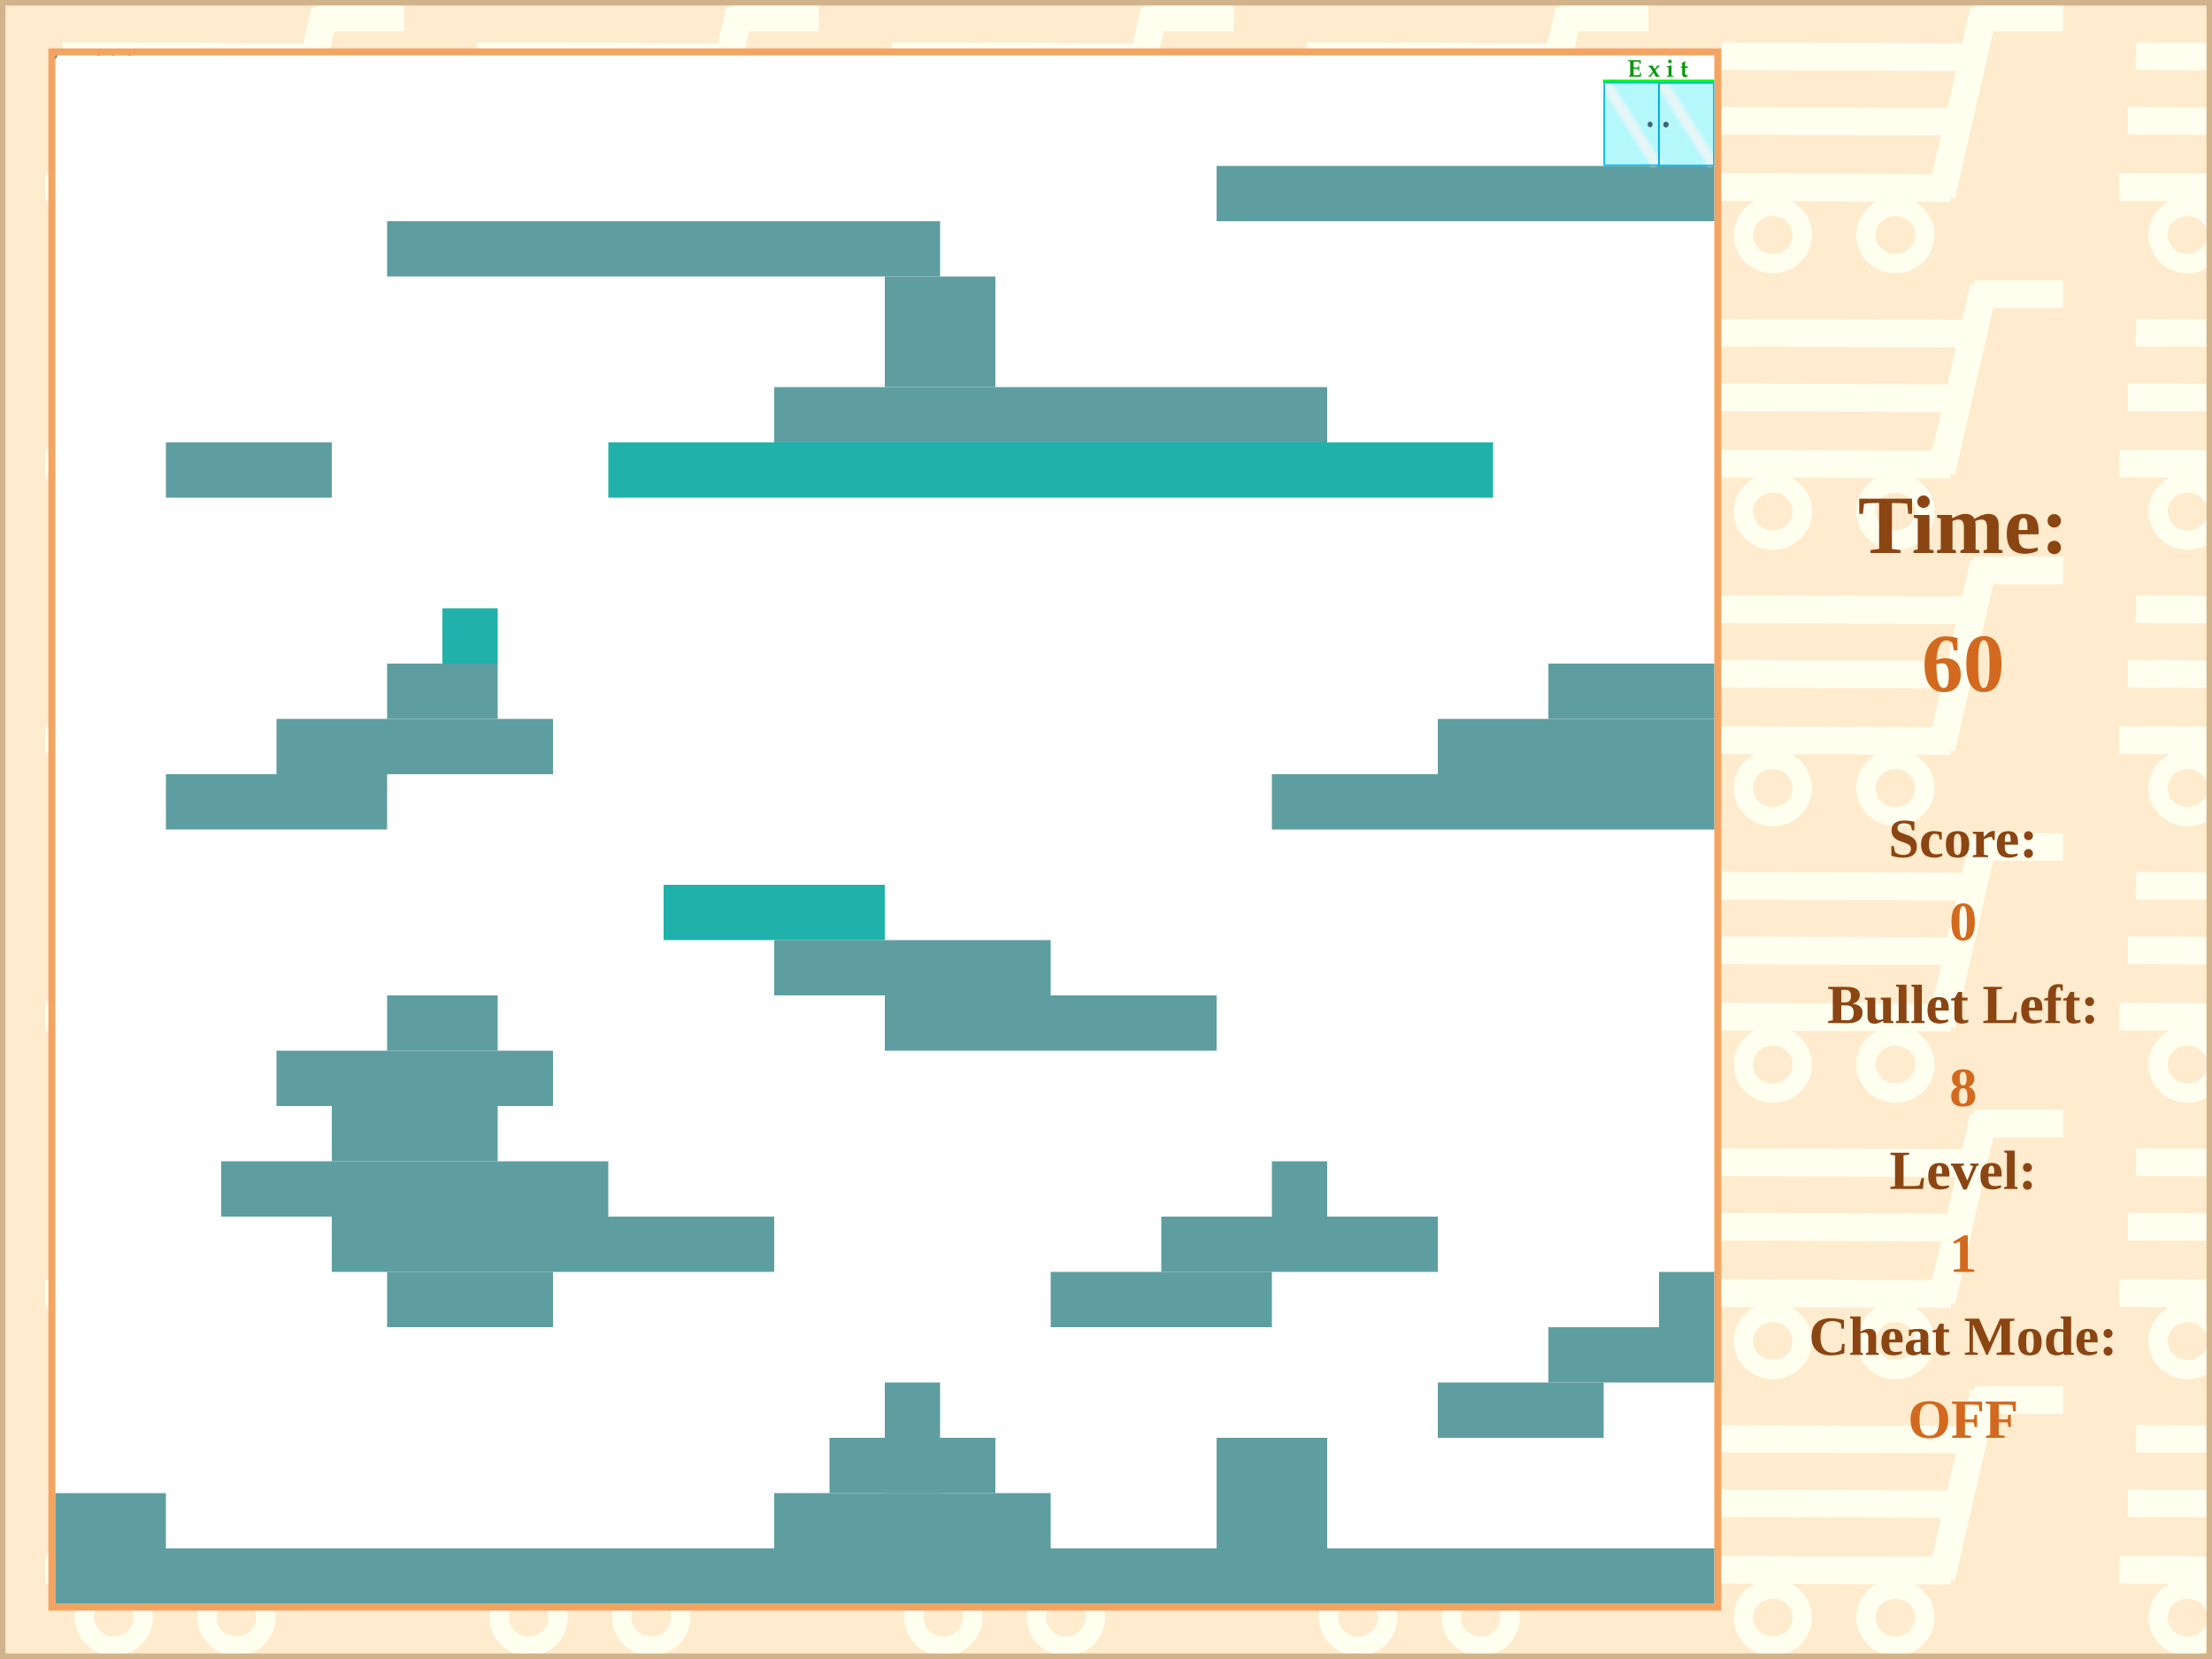
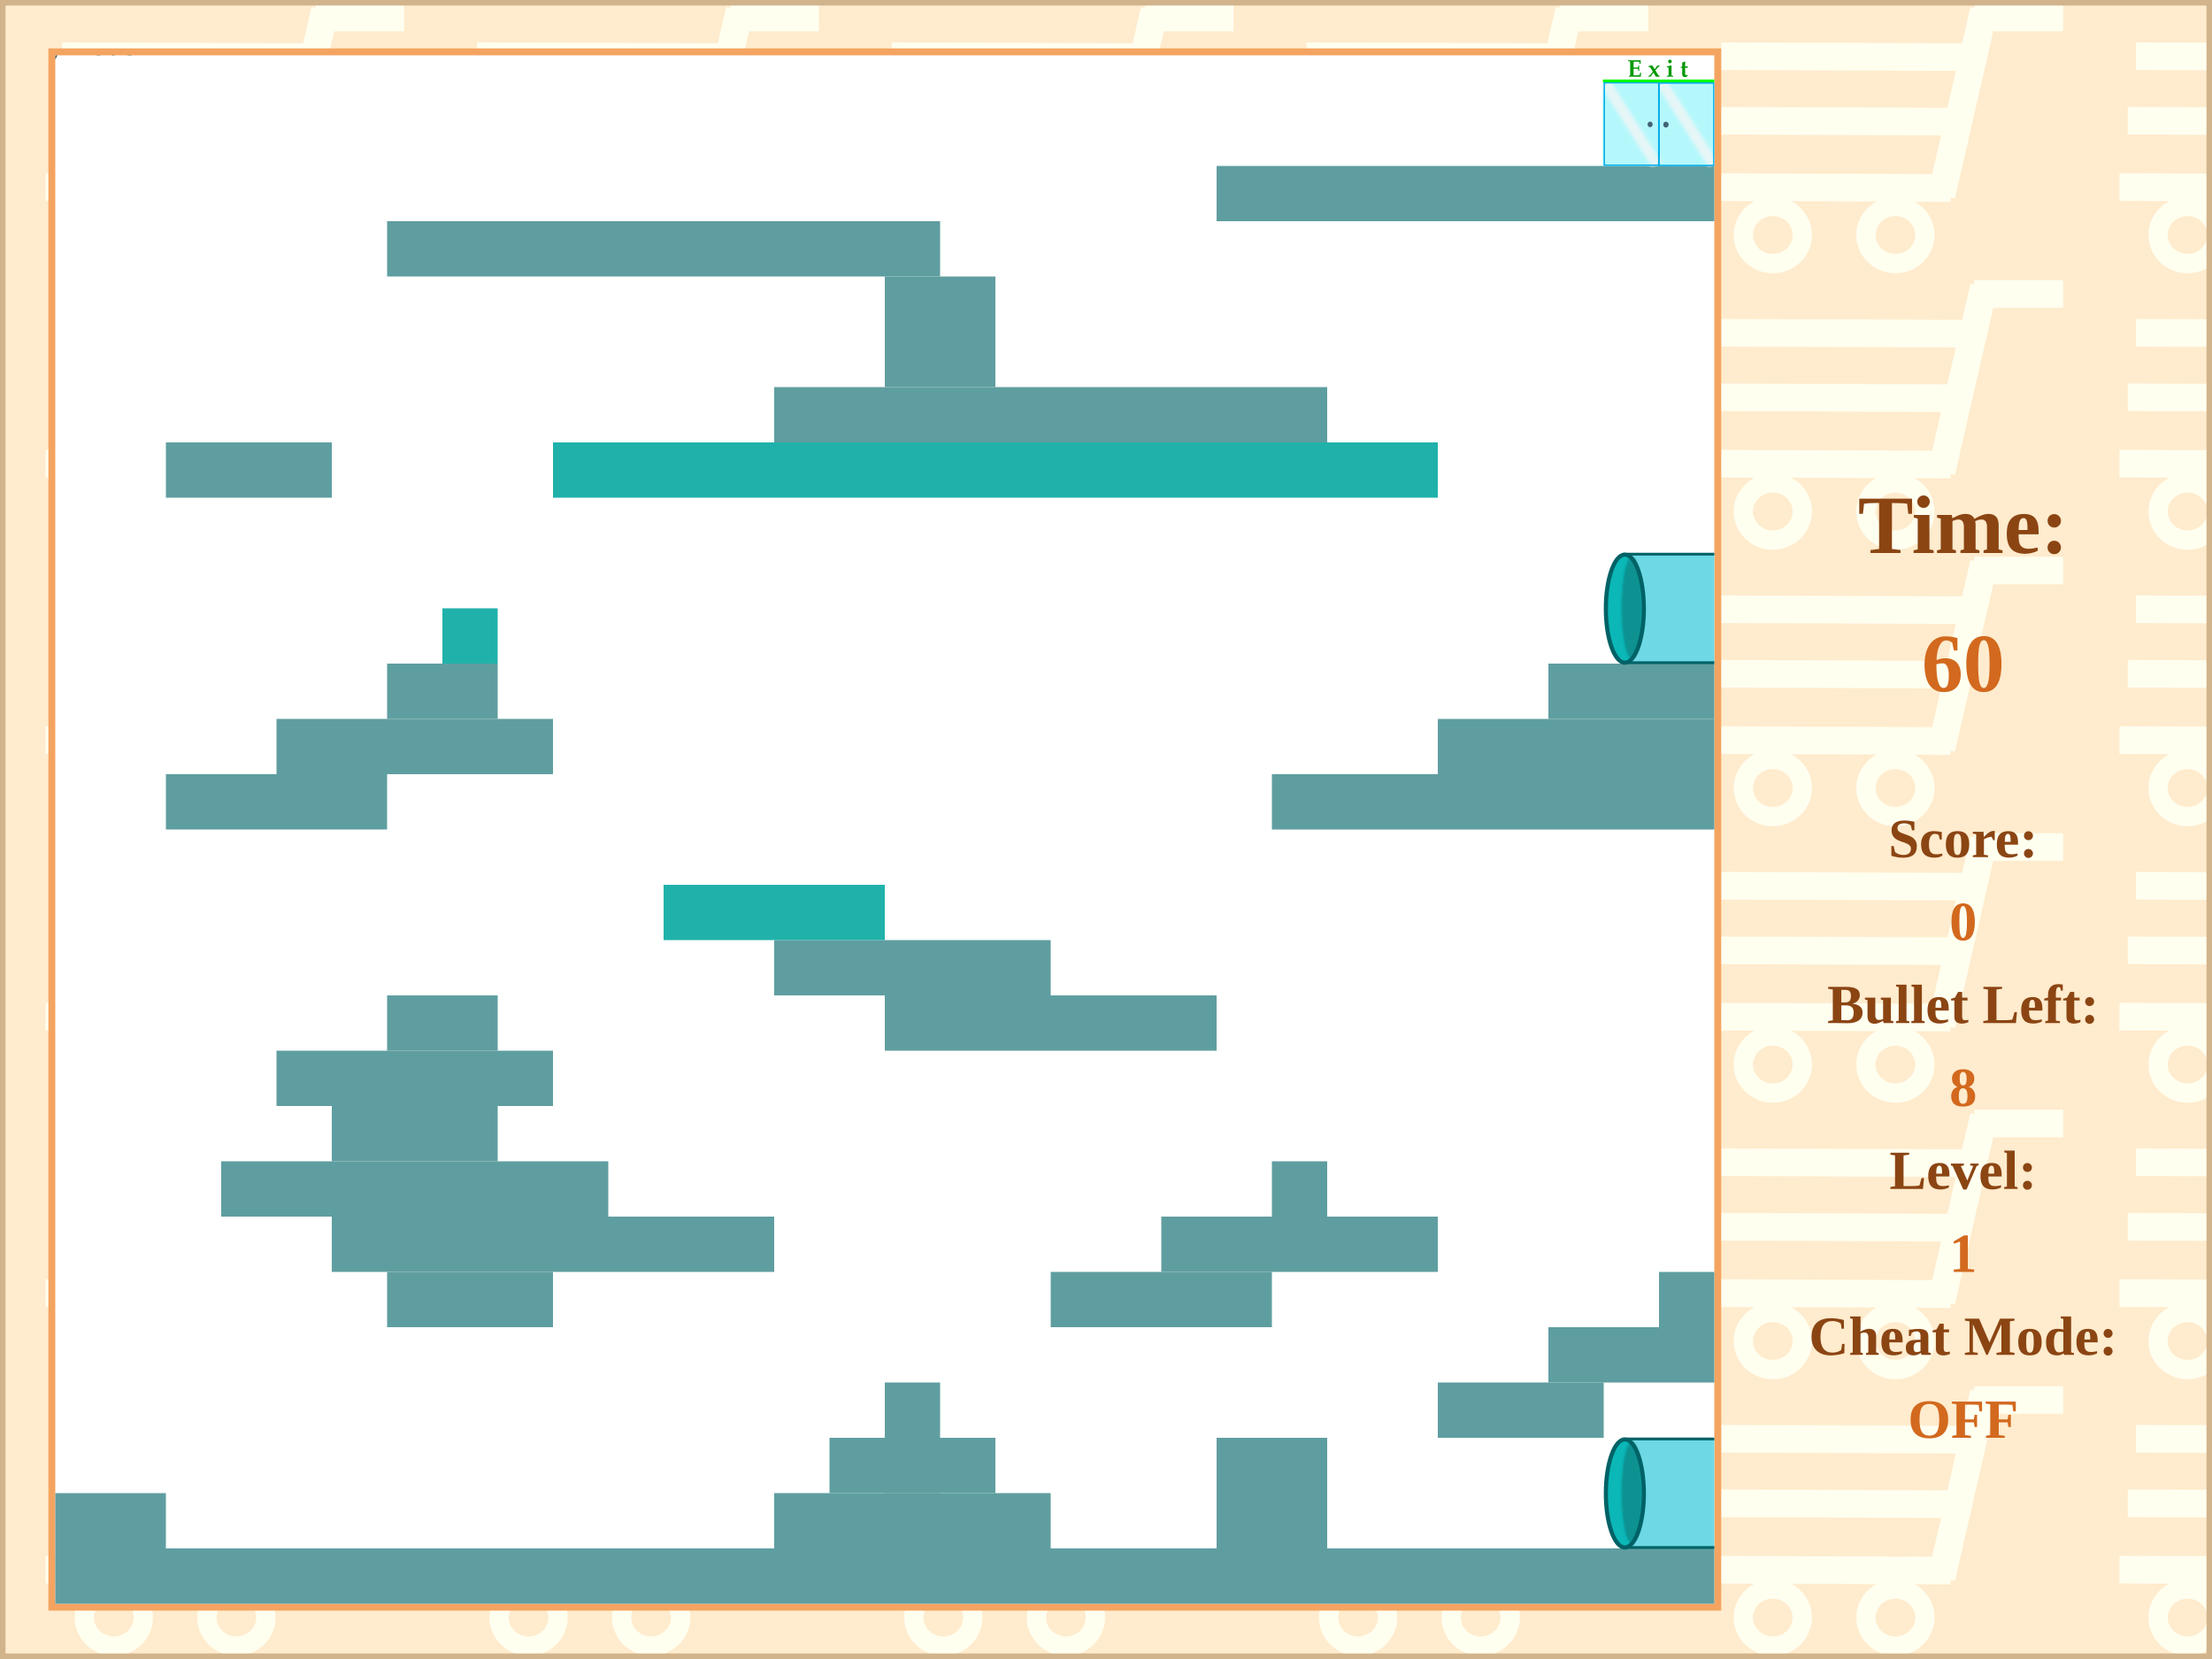
- <svg xmlns="http://www.w3.org/2000/svg" xmlns:ns1="http://www.adobe.com/svg10-extensions" width="800px" height="600px" ns1:timeline="independent">
+ <svg xmlns="http://www.w3.org/2000/svg" xmlns:ns1="http://www.adobe.com/svg10-extensions" xmlns:xlink="http://www.w3.org/1999/xlink" width="800px" height="600px" ns1:timeline="independent">
  <defs>
    <clipPath id="gameareaclip">
      <rect x="20" y="20" width="600" height="560" />
    </clipPath>
    <pattern id="background_pattern" x="0" y="0" width="150" height="100" patternUnits="userSpaceOnUse">
      <rect id="svg_11" height="97.999" width="149.665" y="0" x="0.167" stroke-width="5" stroke="#ffebcd" fill="#ffebcd" />
      <line fill-opacity="0" stroke="#fffff0" stroke-linecap="undefined" stroke-linejoin="undefined" id="svg_2" y2="6.334" x2="146.166" y1="6.334" x1="114" stroke-width="10" fill="none" />
      <line fill-opacity="0" stroke-linecap="undefined" stroke-linejoin="undefined" id="svg_3" y2="70.666" x2="102.166" y1="3.667" x1="117.5" stroke-width="10" stroke="#fffff0" fill="none" />
      <line fill-opacity="0" stroke="#fffff0" stroke-linecap="undefined" stroke-linejoin="undefined" id="svg_5" y2="68" x2="105.5" y1="67.667" x1="16.501" stroke-width="10" fill="none" />
      <line fill-opacity="0" stroke="#fffff0" stroke-linecap="undefined" stroke-linejoin="undefined" id="svg_6" y2="44" x2="106.5" y1="43.667" x1="19.5" stroke-width="10" fill="none" />
      <line fill-opacity="0" stroke="#fffff0" stroke-linecap="undefined" stroke-linejoin="undefined" id="svg_7" y2="20.667" x2="111.5" y1="20.334" x1="22.5" stroke-width="10" fill="none" />
      <ellipse fill-opacity="0" ry="10.333" rx="10.667" id="svg_8" cy="85" cx="41.167" stroke-width="7" stroke="#fffff0" fill="#fffff0" />
      <ellipse fill-opacity="0" ry="10.333" rx="10.667" id="svg_10" cy="85" cx="85.5" stroke-width="7" stroke="#fffff0" fill="#fffff0" />
    </pattern>
    <radialGradient id="player_color">
      <stop offset="0.0" style="stop-color:yellow;stop-opacity:1" />
      <stop offset="0.8" style="stop-color:yellow;stop-opacity:1" />
      <stop offset="1.0" style="stop-color:orange;stop-opacity:1" />
    </radialGradient>
    <filter height="200%" width="200%" y="-50%" x="-50%" id="svg_7_blur">
      <feGaussianBlur stdDeviation="0.5" in="SourceGraphic" />
    </filter>
+     <filter id="svg_3_blur">
+       <feGaussianBlur stdDeviation="0.5" in="SourceGraphic" />
+     </filter>
    <g id="player-left">
      <path stroke="#FFDFB8" id="svg_20" d="m35.711,28.647l4.063,10.226l-2.322,-2.105l-0.619,2.406l-1.858,-2.857l-1.548,3.083l-1.548,-8.421l3.831,-2.331z" fill-opacity="null" stroke-opacity="null" stroke-width="0" fill="#000000" />
      <path id="svg_19" d="m4.323,28.722l-3.947,10.226l2.256,-2.105l0.602,2.406l1.805,-2.857l1.504,3.083l1.504,-8.421l-3.722,-2.331z" fill-opacity="null" stroke-opacity="null" stroke-width="0" stroke="#FFDFB8" fill="#000000" />
      <ellipse stroke="#ff0515" ry="18.427" rx="19.965" id="svg_1" cy="19.287" cx="19.923" stroke-width="0" fill="#FFDFB8" />
      <path stroke="#000000" id="svg_4" d="m0.569,14.649l38.801,-0.169l-0.799,-2.277l-0.719,-1.518l-0.879,-1.771l-1.279,-1.433l-1.438,-1.602l-1.199,-1.096l-1.598,-1.096l-1.438,-1.012l-1.598,-0.928l-2.397,-0.675l-1.119,-0.253l-2.158,-0.59l-1.518,0l-1.838,-0.084l-1.598,0.084l-1.758,0.169l-1.678,0.422l-2.078,0.675l-1.838,0.759l-1.998,1.18l-1.518,1.012l-1.438,1.265l-1.438,1.433l-1.678,2.277l-1.199,2.698l-0.599,2.277z" fill-opacity="null" stroke-opacity="null" stroke-width="0" fill="#000000" />
      <path id="svg_9" d="m7.305,25.156" opacity="0.5" fill-opacity="null" stroke-opacity="null" stroke-width="0" stroke="#FFDFB8" fill="#000000" />
      <path id="svg_10" d="m4.569,24.589l7.461,-0.078l0,-3.906c0.039,0.078 -0.055,-1.922 -0.43,-3.016c-0.375,-1.094 -1.625,-2.609 -3.5,-2.531c-1.875,0.078 -2.531,0.594 -3.328,1.328c-0.797,0.734 -0.828,1.625 -0.969,2.516c-0.141,0.891 -0.047,4.531 -0.07,3.359c-0.023,-1.172 0.102,2.359 0.016,2.25c-0.086,-0.109 -0.477,0.063 0.82,0.078z" fill-opacity="null" stroke-opacity="null" stroke-width="0" stroke="#FFDFB8" fill="#000000" />
      <ellipse stroke="#FFDFB8" ry="1.65" rx="0.891" id="svg_11" cy="18.184" cx="6.43" stroke-opacity="null" stroke-width="0" fill="#fffcfc" />
      <path id="svg_12" d="m21.637,24.438l7.461,-0.078l0,-3.906c0.039,0.078 -0.055,-1.922 -0.43,-3.016c-0.375,-1.094 -1.625,-2.609 -3.5,-2.531c-1.875,0.078 -2.531,0.594 -3.328,1.328c-0.797,0.734 -0.828,1.625 -0.969,2.516c-0.141,0.891 -0.047,4.531 -0.07,3.359c-0.023,-1.172 0.102,2.359 0.016,2.25c-0.086,-0.109 -0.477,0.063 0.82,0.078z" fill-opacity="null" stroke-opacity="null" stroke-width="0" stroke="#FFDFB8" fill="#000000" />
      <ellipse stroke="#FFDFB8" ry="1.65" rx="0.891" id="svg_13" cy="18.198" cx="23.327" stroke-opacity="null" stroke-width="0" fill="#fffcfc" />
      <path id="svg_22" fill-opacity="null" stroke-opacity="null" stroke-width="0" stroke="#FFDFB8" fill="#000000" />
      <line stroke-linecap="null" stroke-linejoin="null" id="svg_24" y2="28.277" x2="3.888" y1="25.947" x1="4.565" stroke="#FFAFCC" fill="none" />
      <line stroke="#FFAFCC" stroke-linecap="null" stroke-linejoin="null" id="svg_28" y2="28.428" x2="7.196" y1="26.097" x1="7.873" fill="none" />
      <line stroke="#FFAFCC" stroke-linecap="null" stroke-linejoin="null" id="svg_29" y2="28.353" x2="10.43" y1="26.022" x1="11.106" fill="none" />
      <line stroke="#FFAFCC" stroke-linecap="null" stroke-linejoin="null" id="svg_30" y2="28.277" x2="22.836" y1="25.947" x1="21.633" fill="none" />
      <line stroke="#FFAFCC" stroke-linecap="null" stroke-linejoin="null" id="svg_31" y2="28.202" x2="25.993" y1="25.871" x1="24.79" fill="none" />
      <line stroke="#FFAFCC" stroke-linecap="null" stroke-linejoin="null" id="svg_32" y2="28.127" x2="28.926" y1="25.796" x1="27.723" fill="none" />
      <path id="svg_34" fill-opacity="null" stroke-opacity="null" stroke-width="0" stroke="#FFDFB8" fill="#000000" />
      <path stroke="#ff0515" stroke-width="2" d="m12.992,34.262c0.118,0 0.236,0 0.472,0c0.118,0 0.236,0 0.472,0c0.118,0 0.354,0 0.472,0c0.236,0 0.475,0.019 0.59,0c0.257,-0.042 0.354,-0.082 0.59,-0.082c0.236,0 0.354,-0.082 0.59,-0.082c0.118,0 0.245,-0.051 0.354,-0.082c0.154,-0.044 0.245,-0.051 0.354,-0.082c0.154,-0.044 0.245,-0.051 0.354,-0.082c0.154,-0.044 0.2,-0.202 0.354,-0.246c0.109,-0.031 0.236,-0.082 0.354,-0.164c0.118,-0.082 0.245,-0.133 0.354,-0.164c0.154,-0.044 0.236,-0.164 0.354,-0.246c0.118,-0.082 0.219,-0.096 0.354,-0.164c0.214,-0.107 0.354,-0.164 0.472,-0.246c0.118,-0.082 0.29,-0.057 0.354,-0.164c0.045,-0.076 0.127,-0.133 0.236,-0.164c0.154,-0.044 0.082,-0.12 0.236,-0.164c0.109,-0.031 0.082,-0.12 0.236,-0.164c0.109,-0.031 0.118,-0.082 0.236,-0.082c0,0 0.118,-0.082 0.118,-0.082c0.118,0 0.118,-0.082 0.118,-0.082c0,0 0.118,-0.082 0.118,-0.082c0,-0.082 0.172,-0.057 0.236,-0.164c0.045,-0.076 0.118,-0.082 0.118,-0.164c0,0 0.118,-0.082 0.118,-0.082c0.118,0 0.118,-0.082 0.118,-0.082c0.118,-0.082 0.118,-0.082 0.118,-0.082c0,0 0,0 0,-0.082l0,0" id="svg_42" fill="none" />
    </g>
    <g id="player-right">
      <path stroke="#FFDFB8" id="svg_20" d="m35.711,28.647l4.063,10.226l-2.322,-2.105l-0.619,2.406l-1.858,-2.857l-1.548,3.083l-1.548,-8.421l3.831,-2.331z" fill-opacity="null" stroke-opacity="null" stroke-width="0" fill="#000000" />
      <path id="svg_19" d="m4.323,28.722l-3.947,10.226l2.256,-2.105l0.602,2.406l1.805,-2.857l1.504,3.083l1.504,-8.421l-3.722,-2.331z" fill-opacity="null" stroke-opacity="null" stroke-width="0" stroke="#FFDFB8" fill="#000000" />
      <ellipse stroke="#ff0515" ry="18.427" rx="19.965" id="svg_1" cy="19.287" cx="19.923" stroke-width="0" fill="#FFDFB8" />
      <path stroke="#000000" id="svg_4" d="m0.569,14.649l38.801,-0.169l-0.799,-2.277l-0.719,-1.518l-0.879,-1.771l-1.279,-1.433l-1.438,-1.602l-1.199,-1.096l-1.598,-1.096l-1.438,-1.012l-1.598,-0.928l-2.397,-0.675l-1.119,-0.253l-2.158,-0.59l-1.518,0l-1.838,-0.084l-1.598,0.084l-1.758,0.169l-1.678,0.422l-2.078,0.675l-1.838,0.759l-1.998,1.18l-1.518,1.012l-1.438,1.265l-1.438,1.433l-1.678,2.277l-1.199,2.698l-0.599,2.277z" fill-opacity="null" stroke-opacity="null" stroke-width="0" fill="#000000" />
      <path id="svg_9" d="m7.305,25.156" opacity="0.5" fill-opacity="null" stroke-opacity="null" stroke-width="0" stroke="#FFDFB8" fill="#000000" />
      <path id="svg_10" d="m10.635,24.425l7.461,-0.078l0,-3.906c0.039,0.078 -0.055,-1.922 -0.43,-3.016c-0.375,-1.094 -1.625,-2.609 -3.5,-2.531c-1.875,0.078 -2.531,0.594 -3.328,1.328c-0.797,0.734 -0.828,1.625 -0.969,2.516c-0.141,0.891 -0.047,4.531 -0.07,3.359c-0.023,-1.172 0.102,2.359 0.016,2.25c-0.086,-0.109 -0.477,0.063 0.82,0.078z" fill-opacity="null" stroke-opacity="null" stroke-width="0" stroke="#FFDFB8" fill="#000000" />
      <ellipse stroke="#FFDFB8" ry="1.65" rx="0.891" id="svg_11" cy="18.184" cx="15.282" stroke-opacity="null" stroke-width="0" fill="#fffcfc" />
      <path id="svg_12" d="m27.702,24.275l7.461,-0.078l0,-3.906c0.039,0.078 -0.055,-1.922 -0.43,-3.016c-0.375,-1.094 -1.625,-2.609 -3.5,-2.531c-1.875,0.078 -2.531,0.594 -3.328,1.328c-0.797,0.734 -0.828,1.625 -0.969,2.516c-0.141,0.891 -0.047,4.531 -0.07,3.359c-0.023,-1.172 0.102,2.359 0.016,2.25c-0.086,-0.109 -0.477,0.063 0.82,0.078z" fill-opacity="null" stroke-opacity="null" stroke-width="0" stroke="#FFDFB8" fill="#000000" />
      <ellipse stroke="#FFDFB8" ry="1.65" rx="0.891" id="svg_13" cy="18.362" cx="32.507" stroke-opacity="null" stroke-width="0" fill="#fffcfc" />
      <path id="svg_22" fill-opacity="null" stroke-opacity="null" stroke-width="0" stroke="#FFDFB8" fill="#000000" />
      <line stroke-linecap="null" stroke-linejoin="null" id="svg_24" y2="28.114" x2="9.954" y1="25.783" x1="10.63" stroke="#FFAFCC" fill="none" />
      <line stroke="#FFAFCC" stroke-linecap="null" stroke-linejoin="null" id="svg_28" y2="28.264" x2="13.262" y1="25.933" x1="13.939" fill="none" />
      <line stroke="#FFAFCC" stroke-linecap="null" stroke-linejoin="null" id="svg_29" y2="28.189" x2="16.495" y1="25.858" x1="17.172" fill="none" />
      <line stroke="#FFAFCC" stroke-linecap="null" stroke-linejoin="null" id="svg_30" y2="28.114" x2="28.901" y1="25.783" x1="27.698" fill="none" />
      <line stroke="#FFAFCC" stroke-linecap="null" stroke-linejoin="null" id="svg_31" y2="28.038" x2="32.059" y1="25.708" x1="30.856" fill="none" />
      <line stroke="#FFAFCC" stroke-linecap="null" stroke-linejoin="null" id="svg_32" y2="27.963" x2="34.991" y1="25.632" x1="33.788" fill="none" />
      <path id="svg_34" fill-opacity="null" stroke-opacity="null" stroke-width="0" stroke="#FFDFB8" fill="#000000" />
      <path transform="rotate(3.724669 22.90984,32.75985) " stroke="#ff0515" d="m18.156,31.311c0,0 0.029,0.094 0.171,0.287c0.127,0.173 0.167,0.309 0.257,0.431c0.101,0.137 0.257,0.215 0.343,0.359c0.086,0.144 0.171,0.287 0.257,0.359c0.171,0.144 0.187,0.193 0.343,0.287c0.098,0.059 0.071,0.179 0.257,0.215c0.083,0.016 0.086,0.072 0.257,0.144c0,0 0.102,0.05 0.257,0.144c0.098,0.059 0.145,0.105 0.257,0.144c0.158,0.055 0.259,0.055 0.343,0.072c0.186,0.037 0.316,0.105 0.428,0.144c0.158,0.055 0.257,0.072 0.343,0.072c0.171,0 0.242,0.107 0.428,0.144c0.083,0.016 0.171,0 0.257,0c0.171,0 0.171,0.072 0.343,0.072c0.086,0 0.171,0 0.343,0c0.086,0 0.257,0 0.343,0c0.171,0 0.343,0 0.428,0c0.171,0 0.257,0 0.428,0c0.086,0 0.257,0 0.343,0c0.086,0 0.184,0.055 0.343,0c0.112,-0.039 0.184,-0.017 0.343,-0.072c0.112,-0.039 0.171,-0.072 0.257,-0.072c0.086,0 0.231,-0.033 0.343,-0.072c0.158,-0.055 0.231,-0.105 0.343,-0.144c0.079,-0.027 0.259,0.016 0.343,0c0.186,-0.037 0.263,-0.044 0.343,-0.072c0.112,-0.039 0.178,-0.044 0.257,-0.072c0.112,-0.039 0.171,-0.072 0.257,-0.072c0,0 0.086,0 0.086,0c0.086,-0.072 0.086,-0.072 0.086,-0.072l0.086,0" id="svg_45" fill-opacity="null" stroke-opacity="null" stroke-width="2" fill="none" />
    </g>
    <g id="monster-right">
      <ellipse stroke="#000" transform="rotate(39.07039 28.8821,28.63744) " ry="2.222" rx="6.746" id="monster-right-hand" cy="28.637" cx="28.882" stroke-opacity="null" fill="#e5e5e5" />
      <ellipse stroke="#000" transform="rotate(-39.17099 7.183908,25.82376) " ry="2.222" rx="7.471" id="monster-right-hand1" cy="25.824" cx="7.184" stroke-opacity="null" fill="#e5e5e5" />
      <path stroke="#000" transform="rotate(-179.981 17.46844,20.39962) " id="monster-right-body" d="m21.692,38.108c5.981,-1.981 9.275,-6.773 8.301,-12.143c-0.154,-0.847 -1.262,-4.671 -2.341,-7.162c-1.079,-2.491 -1.661,-5.874 -1.182,-7.655c0.479,-1.781 0.996,-3.014 2.987,-5.086c1.991,-2.072 5.061,-2.34 4.915,-2.648c-0.146,-0.308 -3.329,-1.998 -6.091,-2.035c-2.762,-0.038 -3.735,-0.112 -8.516,1.603c-4.78,1.715 -10.042,4.715 -14.03,8.722c-3.988,4.007 -4.915,9.774 -5.152,14.813c-0.236,5.039 1.294,6.647 2.718,8.514c1.424,1.867 6.511,4.461 10.326,4.403c2.227,-0.034 5.349,-0.56 6.075,-0.8l0,0l0,0l0,0l0,0l0,0l0,0l0,0l0,0l0,0l0,0l0,0l-0.079,-0z" fill="#e5e5e5" stroke-width="1.5" />
      <ellipse stroke="#000" ry="5.685" rx="5.824" id="svg_4" cy="11.969" cx="14.243" fill-opacity="null" stroke-opacity="null" stroke-width="1.5" fill="#fff" />
      <ellipse stroke="#000" ry="5.685" rx="5.824" id="svg_6" cy="11.892" cx="25.125" fill-opacity="null" stroke-opacity="null" stroke-width="1.5" fill="#fff" />
      <ellipse stroke="#000" ry="3.366" rx="3.448" id="svg_7" cy="12.832" cx="16.159" stroke-opacity="null" fill="#000000" />
      <ellipse stroke="#000" ry="3.366" rx="3.448" id="svg_8" cy="13.061" cx="22.902" stroke-opacity="null" fill="#000000" />
      <ellipse stroke="#000" transform="rotate(23.65623 18.45785,23.56322) " ry="4.176" rx="2.529" id="svg_9" cy="23.563" cx="18.458" stroke-opacity="null" fill="#000000" />
    </g>
    <g id="monster-left">
      <ellipse stroke="#000" transform="rotate(11.67082 26.72414,24.0613) " ry="2.222" rx="7.471" id="monster-left-hand" cy="24.061" cx="26.724" stroke-opacity="null" fill="#e5e5e5" />
      <ellipse transform="rotate(-39.17099 6.800766,28.19923) " stroke="#000" ry="2.222" rx="7.471" id="monster-left-hand1" cy="28.199" cx="6.801" stroke-opacity="null" fill="#e5e5e5" />
      <path stroke="#000" transform="rotate(-179.981 17.46815,20.4695) " id="monster-left-body" d="m13.346,38.178c-5.837,-1.981 -9.051,-6.773 -8.1,-12.143c0.15,-0.847 1.231,-4.671 2.284,-7.162c1.053,-2.491 1.621,-5.874 1.153,-7.655c-0.467,-1.781 -0.972,-3.014 -2.914,-5.086c-1.943,-2.072 -4.939,-2.34 -4.797,-2.648c0.142,-0.308 3.248,-1.998 5.944,-2.035c2.696,-0.038 3.645,-0.112 8.31,1.603c4.665,1.715 9.8,4.715 13.692,8.722c3.892,4.007 4.797,9.774 5.027,14.813c0.23,5.039 -1.263,6.647 -2.652,8.514c-1.39,1.867 -6.353,4.461 -10.077,4.403c-2.173,-0.034 -5.22,-0.56 -5.928,-0.8l0,0l0,0l0,0l0,0l0,0l0,0l0,0l0,0l0,0l0,0l0,0l0.077,-0z" fill="#e5e5e5" stroke-width="1.5" />
      <ellipse stroke="#000" ry="5.685" rx="5.824" id="svg_4" cy="11.662" cx="9.799" fill-opacity="null" stroke-opacity="null" stroke-width="1.5" fill="#fff" />
      <ellipse stroke="#000" ry="5.685" rx="5.824" id="svg_6" cy="11.585" cx="20.68" fill-opacity="null" stroke-opacity="null" stroke-width="1.5" fill="#fff" />
      <ellipse stroke="#000" ry="3.366" rx="3.448" id="svg_7" cy="12.525" cx="11.715" stroke-opacity="null" fill="#000000" />
      <ellipse stroke="#000" ry="3.366" rx="3.448" id="svg_8" cy="12.755" cx="18.458" stroke-opacity="null" fill="#000000" />
      <ellipse transform="rotate(-10.82061 15.54598,23.7931) " ry="4.176" rx="2.529" id="svg_9" cy="23.793" cx="15.546" stroke-opacity="null" stroke="#000" fill="#000000" />
    </g>
    <g id="bullet">
      <circle cx="5" cy="5" r="6" style="fill:crimson" />
      <circle cx="6" cy="3" r="2" style="fill:lavenderblush" />
    </g>
    <g id="monsterBullet">
      <circle cx="5" cy="5" r="5" style="fill:black" />
      <circle cx="6" cy="3" r="1" style="fill:grey" />
    </g>
    <g id="goodthing">
      <path stroke="#0e5e0d" stroke-width="2" id="svg_9" d="m0.699,4.637l0,0c0,1.973 5.507,3.572 12.3,3.572c6.793,0 12.3,-1.599 12.3,-3.572l0,0c0,-1.973 5.507,-3.572 12.3,-3.572c6.793,0 12.3,1.599 12.3,3.572l0,28.579c0,-1.973 -5.507,-3.572 -12.3,-3.572c-6.793,0 -12.3,1.599 -12.3,3.572c0,1.973 -5.507,3.572 -12.3,3.572c-6.793,0 -12.3,-1.599 -12.3,-3.572l0,-28.579z" fill="#dbffdb" />
      <path stroke="#546433" id="svg_1" d="m10.403,30.318l0,2.174l-2.01,0l0,-2.15c-3.298,-0.467 -4.743,-3.271 -4.743,-3.271l2.055,-1.777c0,0 1.31,2.361 3.681,2.361c1.31,0 2.303,-0.725 2.303,-1.964c0,-2.898 -7.543,-2.547 -7.543,-7.922c0,-2.337 1.784,-4.02 4.246,-4.417l0,-2.174l2.01,0l0,2.173c1.716,0.234 3.748,1.168 3.748,3.179l0,1.542l-2.665,0l0,-0.748c0,-0.771 -0.949,-1.285 -2.011,-1.285c-1.355,0 -2.348,0.701 -2.348,1.682c0,2.967 7.543,2.243 7.543,7.876c0.001,2.314 -1.67,4.324 -4.267,4.721l0,0z" stroke-width="1.5" fill="#54c470" />
      <text font-weight="bold" stroke="#62612C" transform="matrix(1.035278,0,0,1.098635,-2.515147,2.5946) " xml:space="preserve" text-anchor="start" font-family="Georgia, Times, 'Times New Roman', serif" font-size="22" id="svg_10" y="20.878" x="19.042" stroke-width="0" fill="#546433">20</text>
+     </g>
+     <g id="portal">
+       <rect stroke="#006266" id="svg_2" height="39.589" width="31.852" y="0.329" x="8.765" stroke-width="0" fill="#6ed9e5" />
+       <ellipse stroke="#006266" ry="19.547" rx="6.872" id="svg_1" cy="19.959" cx="7.737" stroke-width="0" fill="#0bb7b7" />
+       <ellipse stroke="#006266" filter="url(#svg_3_blur)" ry="18.354" rx="3.704" id="svg_3" cy="19.835" cx="10.165" stroke-width="0" fill="#0d9191" />
+       <ellipse stroke="#006266" ry="19.547" rx="6.872" id="svg_4" cy="20.123" cx="7.654" stroke-width="1.5" fill="none" />
+       <line stroke="#006266" stroke-linecap="null" stroke-linejoin="null" id="svg_5" y2="0.412" x2="40.206" y1="0.412" x1="8.436" fill-opacity="null" stroke-opacity="null" fill="none" />
+       <line stroke="#006266" stroke-linecap="null" stroke-linejoin="null" id="svg_6" y2="39.671" x2="40.123" y1="39.671" x1="8.354" fill-opacity="null" stroke-opacity="null" fill="none" />
    </g>
  </defs>
  <rect width="100%" height="100%" style="fill:url(#background_pattern);stroke:tan;stroke-width:4" />
  <rect x="20" y="20" width="600" height="560" style="fill:black;stroke:sandybrown;stroke-width:5" />
  <g id="infopanal" transform="translate(620,20)">
    <g id="timer" transform="translate(0,180)">
      <text x="90" y="0" style="fill:saddlebrown;font-size:30px;text-anchor:middle;font-weight:bold;">Time: </text>
      <text id="timertext" x="90" y="50" style="fill:chocolate;font-size:30px;text-anchor:middle;font-weight:bold;">60</text>
    </g>
    <g id="bullet" transform="translate(0,290)">
      <text x="90" y="0" style="fill:saddlebrown;font-size:20px;text-anchor:middle;font-weight:bold;">Score: </text>
      <text id="scoretext" x="90" y="30" style="fill:chocolate;font-size:20px;text-anchor:middle;font-weight:bold;">0</text>
    </g>
    <g id="bullet" transform="translate(0,350)">
      <text x="90" y="0" style="fill:saddlebrown;font-size:20px;text-anchor:middle;font-weight:bold;">Bullet Left: </text>
      <text id="bullettext" x="90" y="30" style="fill:chocolate;font-size:20px;text-anchor:middle;font-weight:bold;">8</text>
    </g>
    <g id="bullet" transform="translate(0,410)">
      <text x="90" y="0" style="fill:saddlebrown;font-size:20px;text-anchor:middle;font-weight:bold;">Level: </text>
      <text id="leveltext" x="90" y="30" style="fill:chocolate;font-size:20px;text-anchor:middle;font-weight:bold;">1</text>
    </g>
    <g id="cheatmode" transform="translate(0,470)">
      <text x="90" y="0" style="fill:saddlebrown;font-size:20px;text-anchor:middle;font-weight:bold;">Cheat Mode: </text>
      <text id="cheatmodetext" x="90" y="30" style="fill:chocolate;font-size:20px;text-anchor:middle;font-weight:bold;">OFF</text>
    </g>
  </g>
  <g style="clip-path:url(#gameareaclip)">
    <g transform="translate(20,20)">
      <g id="gamearea" transform="translate(0,0)" width="600" height="560">
        <rect x="0" y="0" width="600" height="560" style="fill:white" />
        <g id="platforms">
          <rect x="0" y="540" width="600" height="20" style="fill:cadetblue" disappear="false" />
          <rect x="0" y="520" width="40" height="20" style="fill:cadetblue" disappear="false" />
          <rect x="260" y="520" width="100" height="20" style="fill:cadetblue" disappear="false" />
          <rect x="280" y="500" width="60" height="20" style="fill:cadetblue" disappear="false" />
          <rect x="300" y="480" width="20" height="40" style="fill:cadetblue" disappear="false" />
          <rect x="420" y="500" width="40" height="40" style="fill:cadetblue" disappear="false" />
          <rect x="120" y="440" width="60" height="20" style="fill:cadetblue" disappear="false" />
          <rect x="100" y="420" width="160" height="20" style="fill:cadetblue" disappear="false" />
          <rect x="60" y="400" width="140" height="20" style="fill:cadetblue" disappear="false" />
          <rect x="100" y="380" width="60" height="20" style="fill:cadetblue" disappear="false" />
          <rect x="80" y="360" width="100" height="20" style="fill:cadetblue" disappear="false" />
          <rect x="120" y="340" width="40" height="20" style="fill:cadetblue" disappear="false" />
          <rect x="360" y="440" width="80" height="20" style="fill:cadetblue" disappear="false" />
          <rect x="400" y="420" width="100" height="20" style="fill:cadetblue" disappear="false" />
          <rect x="440" y="400" width="20" height="20" style="fill:cadetblue" disappear="false" />
          <rect x="500" y="480" width="60" height="20" style="fill:cadetblue" disappear="false" />
          <rect x="540" y="460" width="60" height="20" style="fill:cadetblue" disappear="false" />
-           <rect x="580" y="440" width="20" height="20" style="fill:cadetblue" disappear="false" />
+           <rect x="580" y="440" width="40" height="20" style="fill:cadetblue" disappear="false" />
          <rect x="300" y="340" width="120" height="20" style="fill:cadetblue" disappear="false" />
          <rect x="260" y="320" width="100" height="20" style="fill:cadetblue" disappear="false" />
          <rect x="220" y="300" width="80" height="20" style="fill:lightseagreen" disappear="true" touched="false" delete="false" />
          <rect x="40" y="260" width="80" height="20" style="fill:cadetblue" disappear="false" />
          <rect x="80" y="240" width="100" height="20" style="fill:cadetblue" disappear="false" />
          <rect x="120" y="220" width="40" height="20" style="fill:cadetblue" disappear="false" />
          <rect x="140" y="200" width="20" height="20" style="fill:lightseagreen" disappear="true" touched="false" delete="false" />
          <rect x="440" y="260" width="160" height="20" style="fill:cadetblue" disappear="false" />
          <rect x="500" y="240" width="120" height="20" style="fill:cadetblue" disappear="false" />
          <rect x="540" y="220" width="80" height="20" style="fill:cadetblue" disappear="false" />
          <rect id="movingPlatform" x="40" y="140" width="60" height="20" style="fill:cadetblue" lowY="200" highY="60" />
-           <rect x="200" y="140" width="320" height="20" style="fill:lightseagreen" disappear="true" touched="false" delete="false" />
+           <rect x="180" y="140" width="320" height="20" style="fill:lightseagreen" disappear="true" touched="false" delete="false" />
          <rect x="260" y="120" width="200" height="20" style="fill:cadetblue" disappear="false" />
          <rect x="300" y="80" width="40" height="40" style="fill:cadetblue" disappear="false" />
          <rect x="120" y="60" width="200" height="20" style="fill:cadetblue" disappear="false" />
          <rect x="420" y="40" width="180" height="20" style="fill:cadetblue" disappear="false" />
+           <rect x="570" y="500" width="30" height="10" style="opacity:0" disappear="false" />
+           <rect x="570" y="180" width="30" height="10" style="opacity:0" disappear="false" />
+         </g>
+         <g id="portals">
+           <use x="560" y="500" xlink:href="#portal" />
+           <use x="560" y="180" xlink:href="#portal" />
        </g>
        <g id="exit" transform="translate(560,0)">
          <text stroke="#00ff00" transform="matrix(1.744628,0,0,1.744628,-2.408407,-0.6399149) " font-weight="bold" xml:space="preserve" text-anchor="start" font-family="'Palatino Linotype', 'Book Antiqua', Palatino, serif" font-size="5" id="svg_4" y="4.799" x="6.247" stroke-width="0" fill="#049907">E x i t</text>
          <rect stroke="#00acea" stroke-width="0" id="svg_5" height="30.32" width="40.469" y="9.664" x="-0.327" fill="#b5f8fc" />
          <rect stroke="null" transform="rotate(-32.17764 9.995271,24.9403) " filter="url(#svg_7_blur)" id="svg_7" height="34.687" width="3.835" y="7.597" x="8.078" stroke-width="NaN" fill="#e6f6f7" />
          <ellipse stroke="#00acea" ry="1.007" rx="0.923" id="svg_12" cy="25.065" cx="22.505" stroke-width="0" fill="#426373" />
          <rect stroke="null" transform="rotate(-32.17764 30.45612,24.9403) " filter="url(#svg_7_blur)" id="svg_15" height="34.687" width="3.835" y="7.597" x="28.539" stroke-width="NaN" fill="#e6f6f7" />
          <ellipse stroke="#00acea" ry="1.007" rx="0.923" id="svg_16" cy="25.065" cx="22.505" stroke-width="0" fill="#426373" />
          <ellipse stroke="#00acea" ry="1.007" rx="0.923" id="svg_17" cy="25" cx="16.79" stroke-width="0" fill="#426373" />
          <rect stroke="#00acea" id="svg_14" height="29.824" width="19.786" y="10.016" x="20.026" stroke-width="0.5" fill="none" />
          <rect stroke="#00acea" id="svg_8" height="29.824" width="19.694" y="9.924" x="0.21" stroke-width="0.5" fill="none" />
          <line stroke="#00ff00" x1="-0.277" stroke-linecap="undefined" stroke-linejoin="undefined" id="svg_2" y2="9.261" x2="40.184" y1="9.261" fill="none" />
          <rect id="exitcoor" height="40" width="40" y="0" x="0" fill-opacity="null" stroke-opacity="null" stroke-width="0.5" fill="none" />
        </g>
        <g id="player" />
        <g id="playerName">
          <text id="nameText" style="fill:darkslategray;font-size:12px;text-anchor:middle">Anonymous</text>
        </g>
        <g id="monsters" />
        <g id="monsterBullets" />
        <g id="bullets" />
        <g id="goodthings" />
        <g id="startpopup" transform="translate(100,70)" style="visibility:hidden">
          <rect x="0" y="0" width="400" height="425" style="fill:white;fill-opacity:0.9;stroke:rebeccapurple;stroke-width:2;stroke-dasharray:5;" />
          <text x="200" y="40" style="fill:darkmagenta;font-size:22px;font-weight:bold;text-anchor:middle;font-family:papyrus">Ecsape From Ghost Shopping Mall</text>
          <text x="200" y="75" style="fill:darkslateblue;font-size:18px;text-anchor:middle;font-family:palatino">You are shopping in a mall. You need to collect </text>
          <text x="200" y="100" style="fill:darkslateblue;font-size:18px;text-anchor:middle;font-family:palatino">all <tspan style="fill:mediumvioletred;font-style:italic">money</tspan> in order to buy your favourite.</text>
          <text x="200" y="125" style="fill:darkslateblue;font-size:18px;text-anchor:middle;font-family:palatino">Use the <tspan style="fill:mediumvioletred;font-style:italic">N</tspan> key to go left or <tspan style="fill:mediumvioletred;font-style:italic">M</tspan> key to go right and</text>
          <text x="200" y="150" style="fill:darkslateblue;font-size:18px;text-anchor:middle;font-family:palatino">the <tspan style="fill:mediumvioletred;font-style:italic">Z</tspan> key to jump.</text>
          <text x="200" y="180" style="fill:darkslateblue;font-size:18px;text-anchor:middle;font-family:palatino">Suddenly, there are some ghosts chasing after</text>
          <text x="200" y="205" style="fill:darkslateblue;font-size:18px;text-anchor:middle;font-family:palatino">you. You will die if you touch them. Shoot and</text>
          <text x="200" y="230" style="fill:darkslateblue;font-size:18px;text-anchor:middle;font-family:palatino">kill them by the <tspan style="fill:mediumvioletred;font-style:italic">spacebar</tspan>.</text>
          <text x="200" y="260" style="fill:darkslateblue;font-size:18px;text-anchor:middle;font-family:palatino">Pick all the money <tspan style="fill:mediumvioletred;font-style:italic">as fast as you can and go to </tspan>
          </text>
          <text x="200" y="285" style="fill:darkslateblue;font-size:18px;text-anchor:middle;font-family:palatino">
            <tspan style="fill:mediumvioletred;font-style:italic">the exit.</tspan> Time left will be added to your score.</text>
          <text x="200" y="330" style="fill:crimson;font-size:20px;text-anchor:middle;font-family:palatino">SO, START ESCAPING NOW!</text>
          <g transform="translate(150,350)" cursor="pointer">
            <rect x="0" y="0" width="100" height="30" style="fill:white;stroke:navy;stroke-width:2" />
            <text x="50" y="20" style="fill:navy;font-size:17px;font-family:papyrus;text-anchor:middle;font-weight:bold;">Start</text>
          </g>
          <text x="310" y="415" style="fill:darkslateblue;font-size:15px;text-anchor:middle;font-family:palatino">Fung Hei Man 20189503</text>
        </g>
        <g id="levelpopup" transform="translate(100,210)" style="visibility:hidden">
          <rect x="0" y="0" width="400" height="100" style="fill:white;stroke:seagreen;stroke-width:2" />
          <text id="levelpopuptext" x="200" y="65" style="fill:seagreen;font-size:40px;text-anchor:middle" />
        </g>
        <g id="endgame" transform="translate(100,200)" style="visibility:hidden">
          <rect x="0" y="0" width="400" height="150" style="fill:white;stroke:red;stroke-width:2" />
          <text x="200" y="90" style="fill:red;font-size:40px;text-anchor:middle" cursor="pointer">You Lose !!! :(</text>
        </g>
      </g>
      <g id="highscoretable" transform="translate(50,100)" style="visibility:hidden">
        <rect width="500" height="380" style="fill:white;stroke:lightcoral;stroke-width:4;stroke-dasharray:5,10,5;" />
        <text x="250" y="50" style="fill:firebrick;font-size:30px;font-weight:bold;text-anchor:middle">
            High Score Table
          </text>
        <text id="highscoretext" y="80" style="font-size:20px;font-weight:bold;fill:darkred;" />
        <g transform="translate(200,320)" cursor="pointer">
          <rect x="0" y="0" width="120" height="30" style="fill:white;stroke:steelblue;stroke-width:2" />
          <text x="60" y="20" style="fill:steelblue;font-size:15px;text-anchor:middle;font-weight:bold;">Start Again?</text>
        </g>
      </g>
    </g>
  </g>
</svg>
